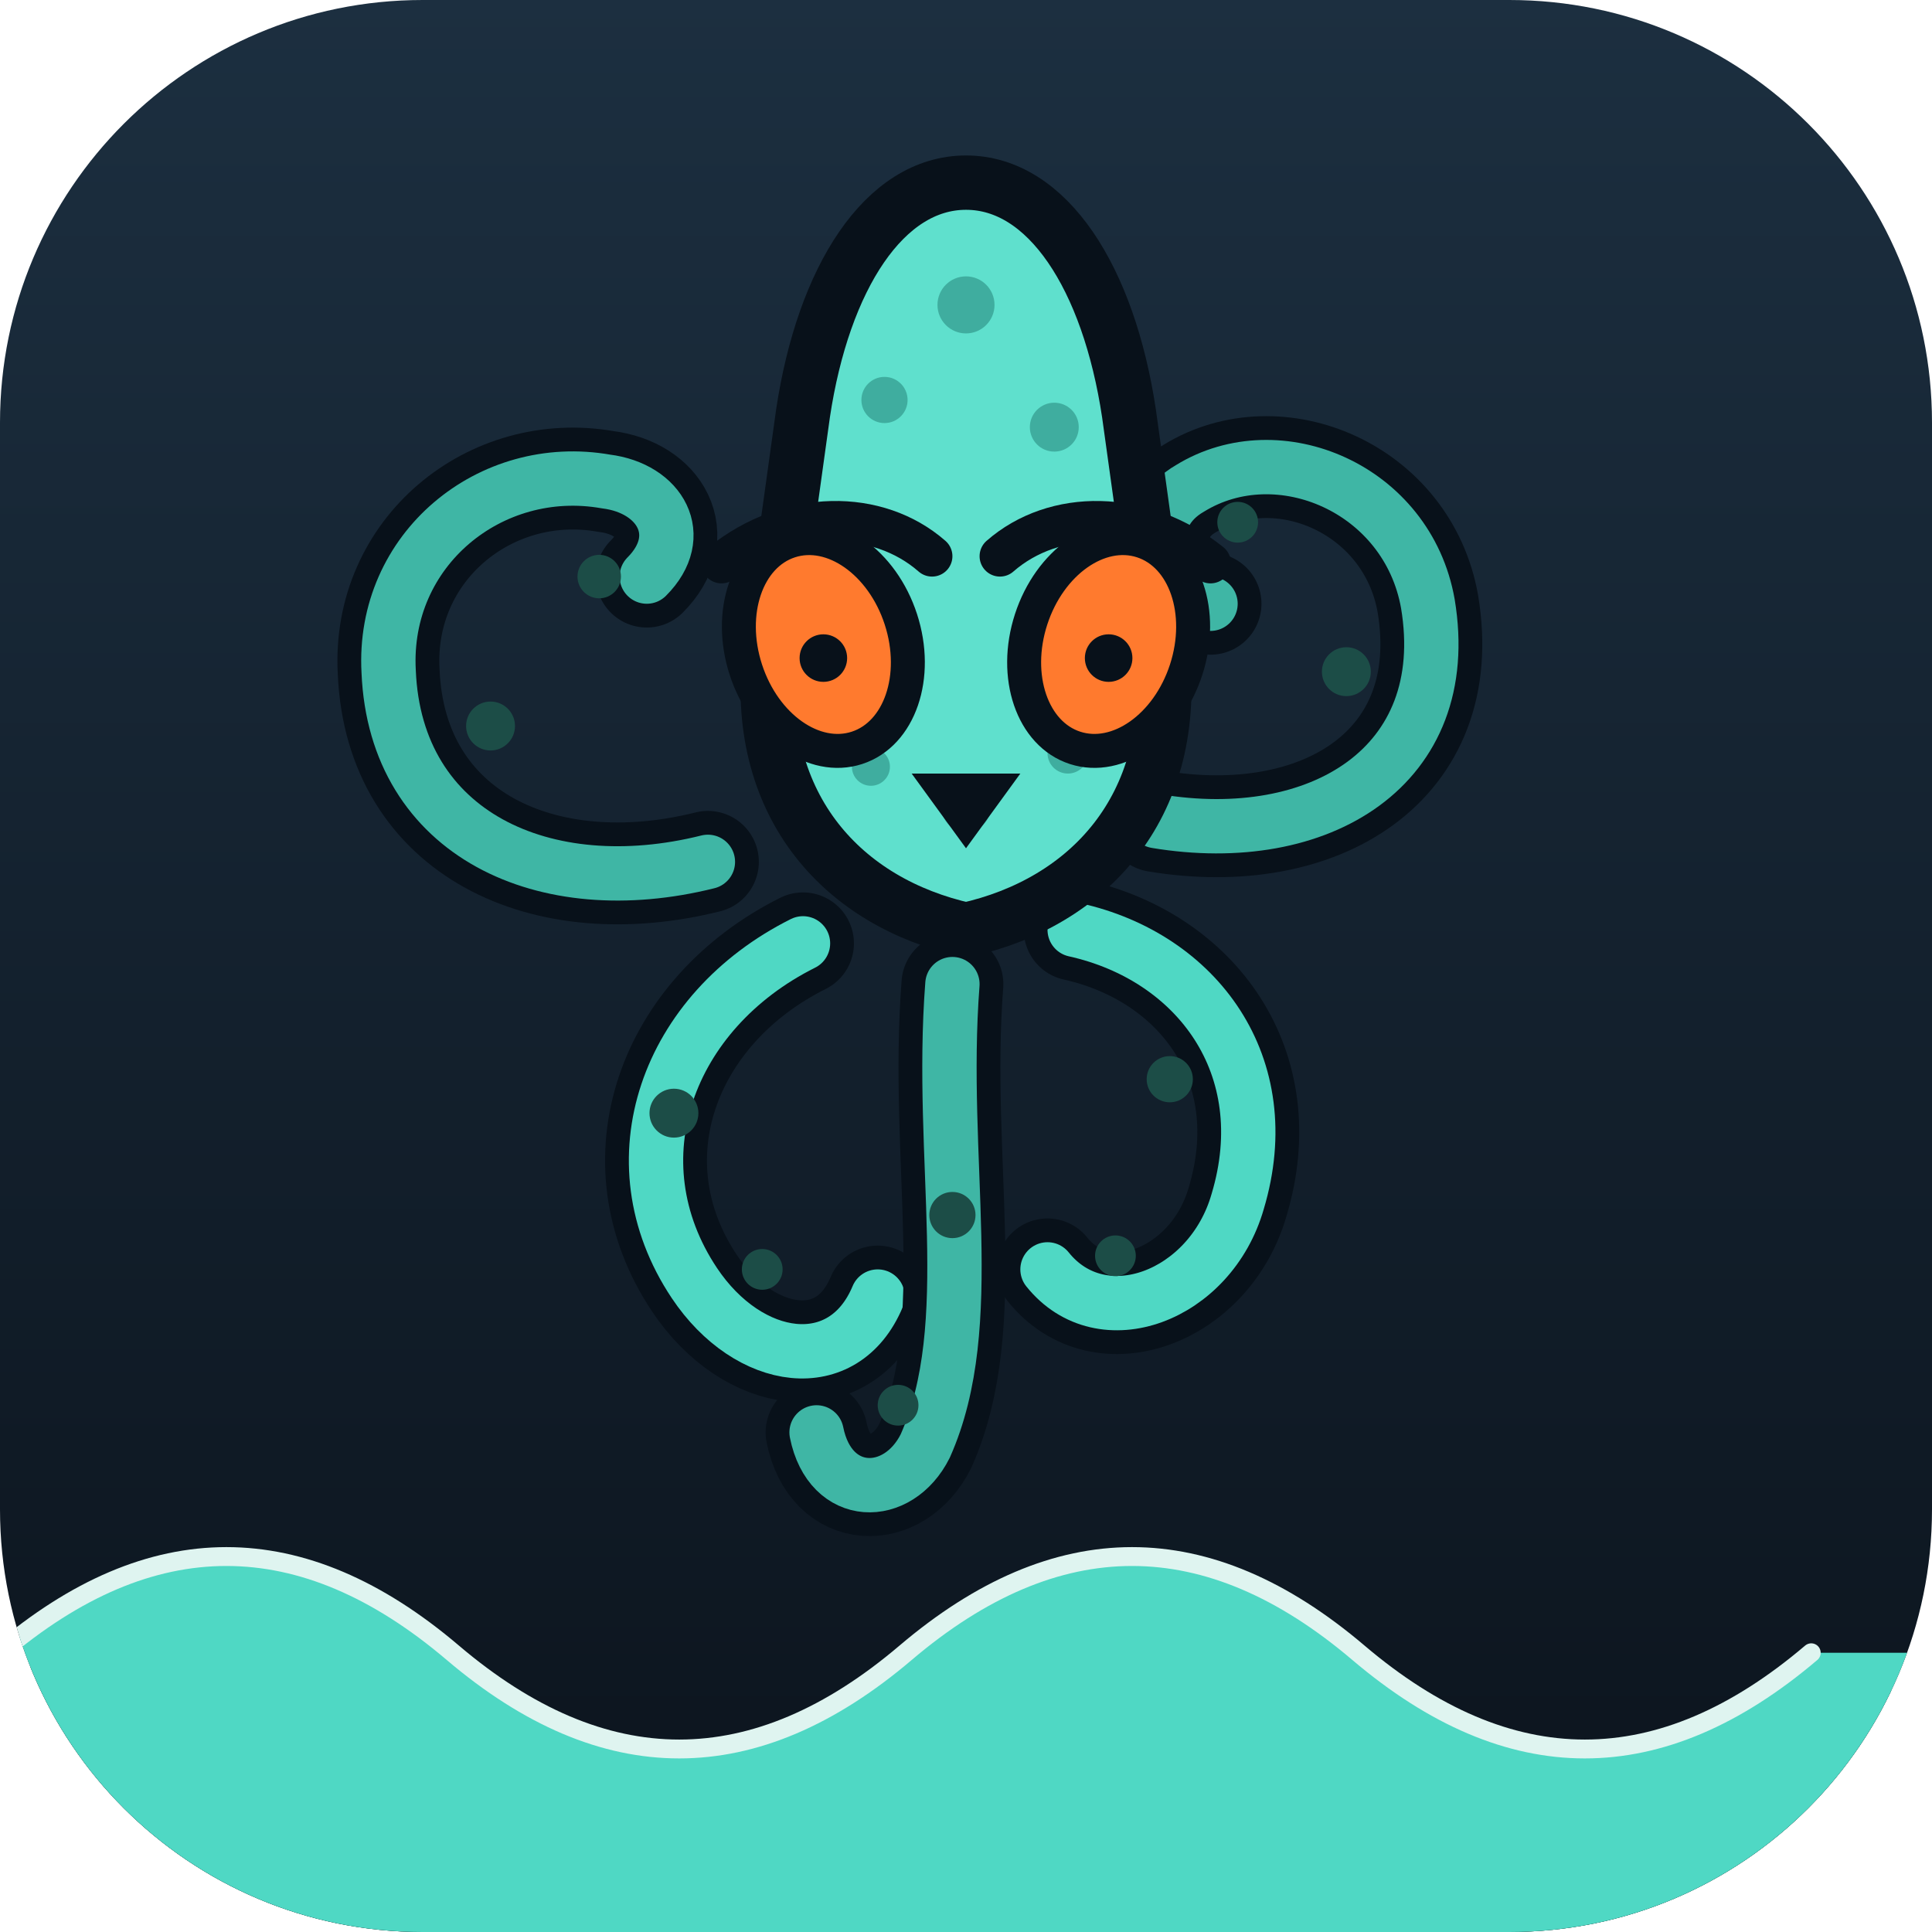
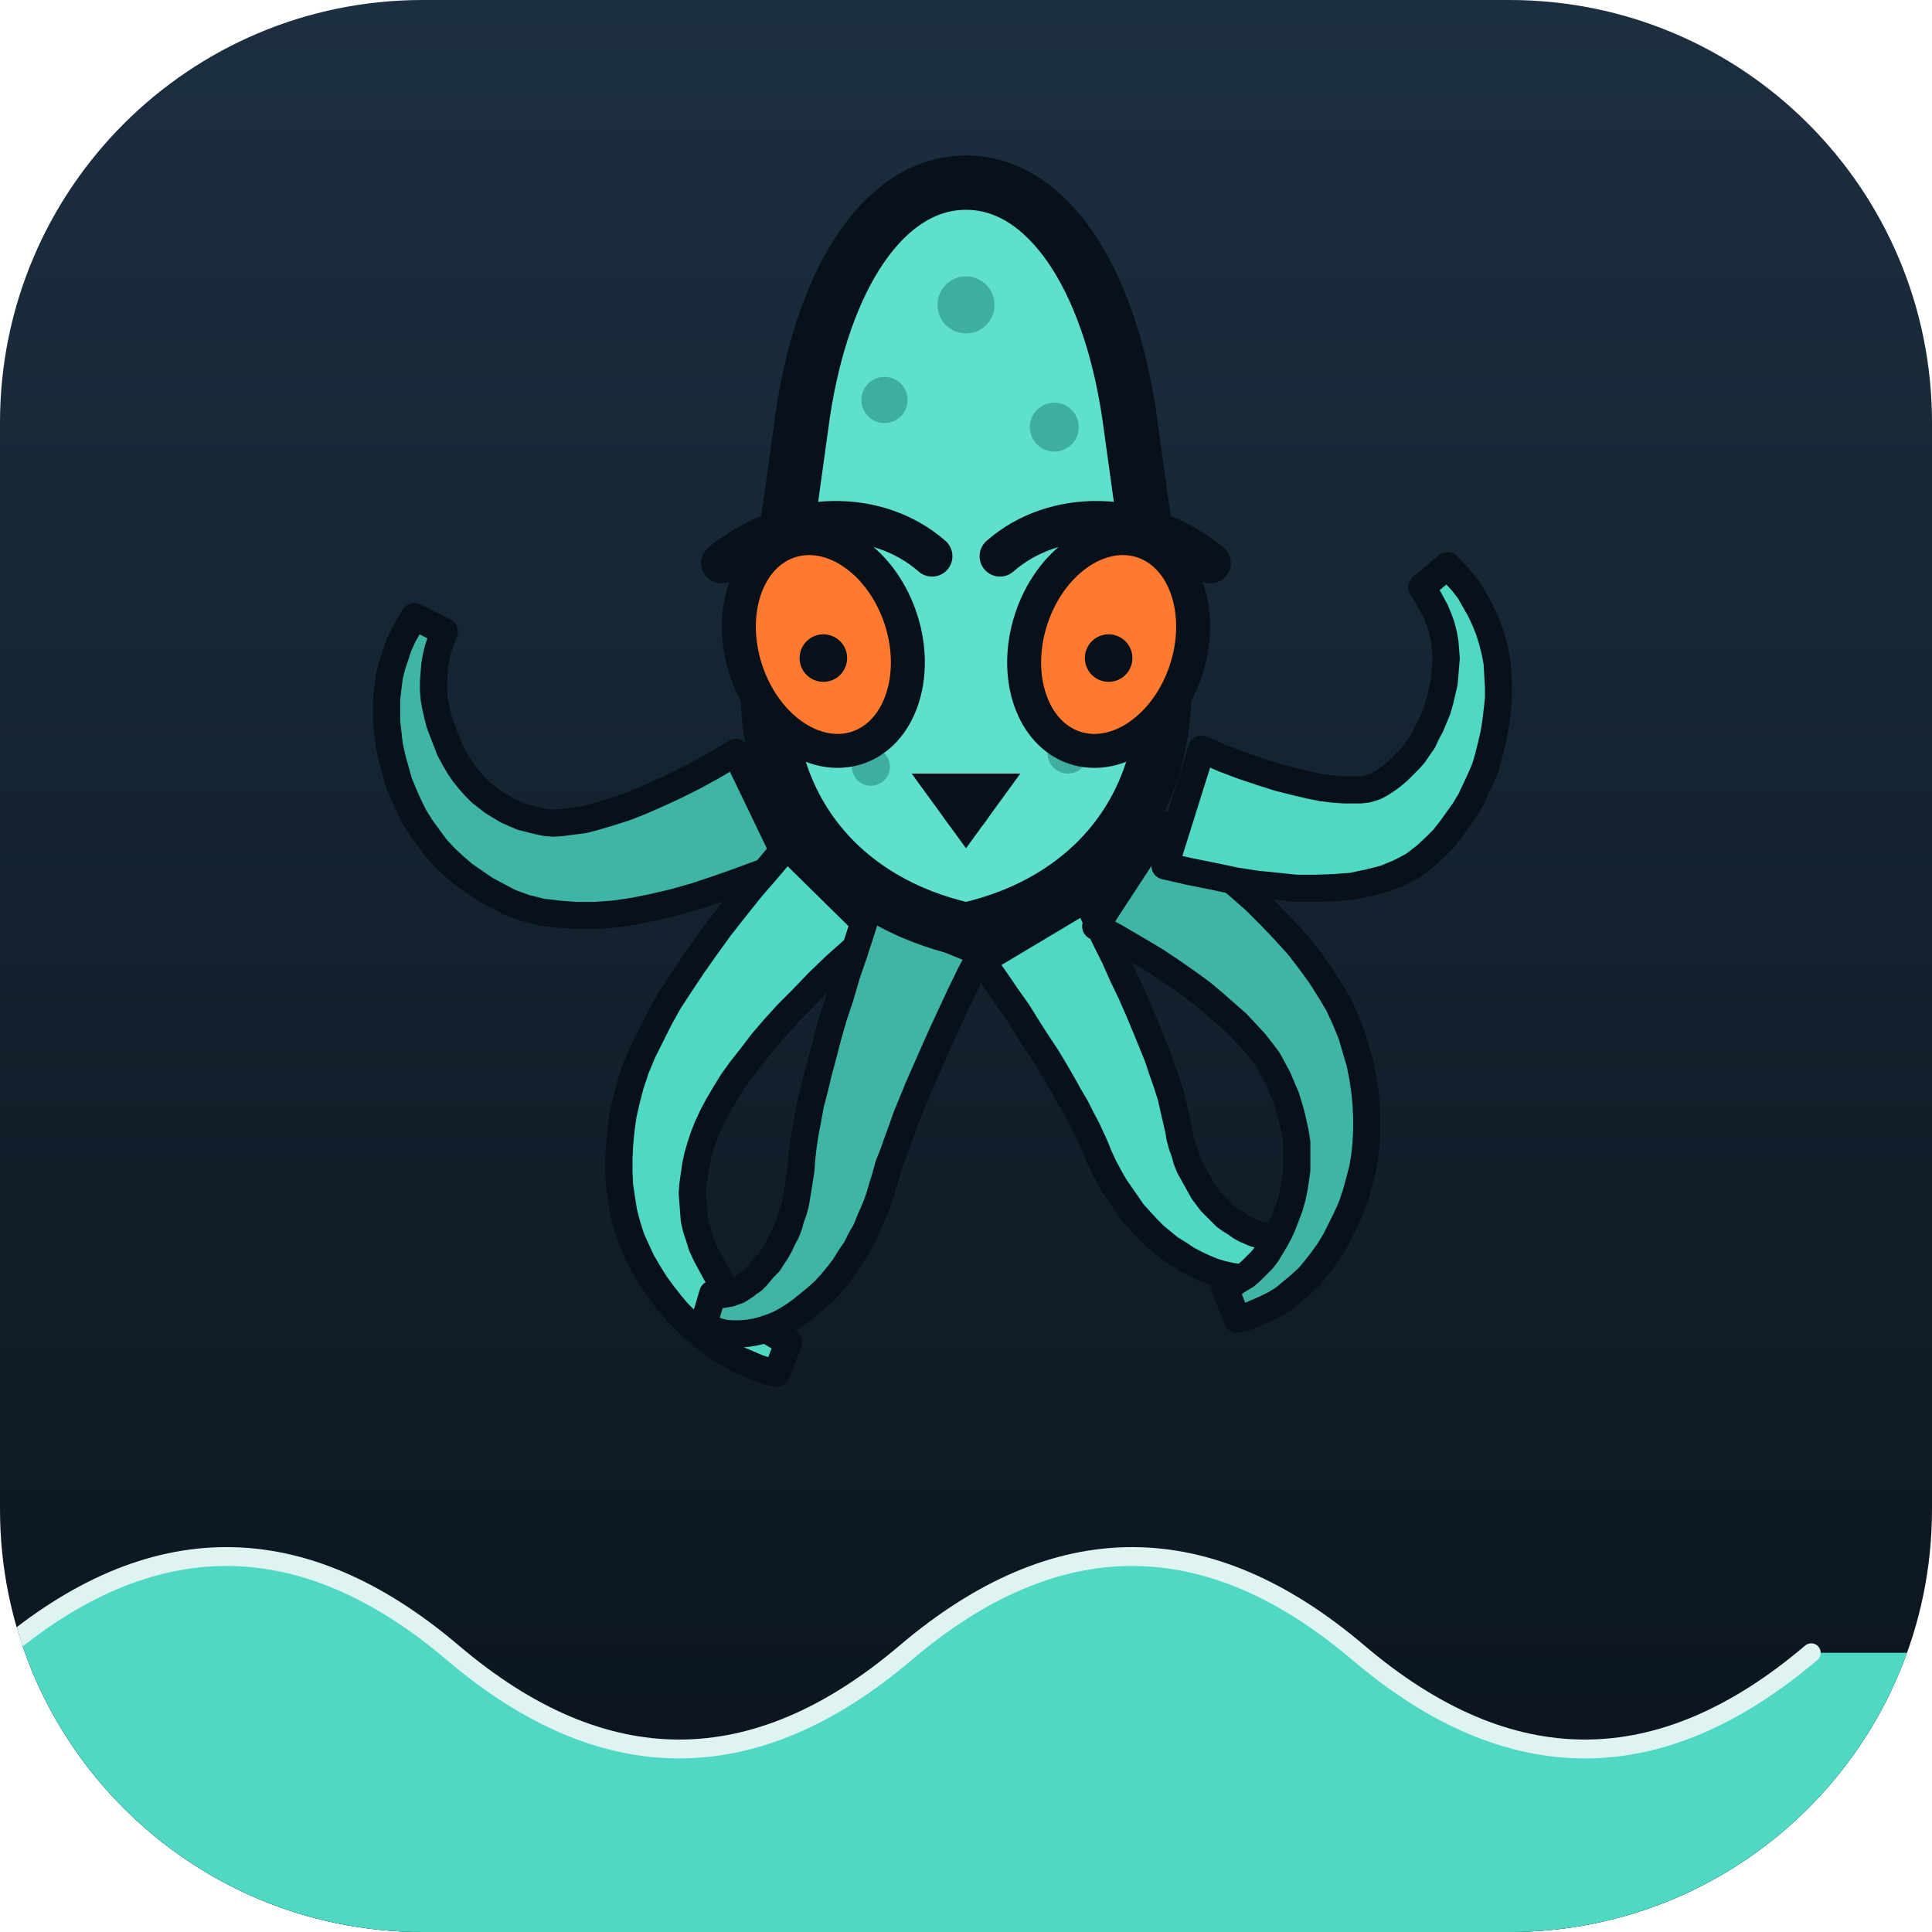
<svg xmlns="http://www.w3.org/2000/svg" width="512" height="512" viewBox="0 0 512 512">
  <defs>
    <linearGradient id="bg" x1="0" y1="0" x2="0" y2="1">
      <stop offset="0" stop-color="#1c2f40" />
      <stop offset="1" stop-color="#0b131c" />
    </linearGradient>
    <clipPath id="clip">
      <rect width="512" height="512" rx="112" />
    </clipPath>
  </defs>
  <g clip-path="url(#clip)">
    <rect width="512" height="512" fill="url(#bg)" />
    <g transform="translate(76,34) scale(1.8)" stroke-linecap="round" stroke-linejoin="round">
-       <g fill="none">
-         <path d="M62,108 C38,114 16,104 15,80 C14,62 30,49 47,52 C55,53 59,60 53,66" stroke="#08111a" stroke-width="15" />
-         <path d="M62,108 C38,114 16,104 15,80 C14,62 30,49 47,52 C55,53 59,60 53,66" stroke="#3fb6a5" stroke-width="8" />
-         <path d="M76,120 C56,130 48,152 60,170 C68,182 82,184 87,172" stroke="#08111a" stroke-width="15" />
-         <path d="M76,120 C56,130 48,152 60,170 C68,182 82,184 87,172" stroke="#4fd8c4" stroke-width="8" />
-         <path d="M98,126 C96,152 102,176 94,194 C90,202 80,202 78,192" stroke="#08111a" stroke-width="15" />
-         <path d="M98,126 C96,152 102,176 94,194 C90,202 80,202 78,192" stroke="#3fb6a5" stroke-width="8" />
-         <path d="M116,118 C134,122 146,138 140,158 C136,172 120,178 112,168" stroke="#08111a" stroke-width="15" />
-         <path d="M116,118 C134,122 146,138 140,158 C136,172 120,178 112,168" stroke="#4fd8c4" stroke-width="8" />
-         <path d="M128,102 C152,106 172,94 168,70 C165,53 146,45 133,53 C126,57 127,66 136,70" stroke="#08111a" stroke-width="15" />
-         <path d="M128,102 C152,106 172,94 168,70 C165,53 146,45 133,53 C126,57 127,66 136,70" stroke="#3fb6a5" stroke-width="8" />
-       </g>
-       <g fill="#1c4d47">
-         <circle cx="30" cy="88" r="3.6" />
-         <circle cx="46" cy="66" r="3.2" />
-         <circle cx="57" cy="145" r="3.6" />
-         <circle cx="70" cy="168" r="3" />
-         <circle cx="98" cy="160" r="3.4" />
-         <circle cx="90" cy="188" r="3" />
-         <circle cx="130" cy="140" r="3.4" />
-         <circle cx="122" cy="166" r="3" />
-         <circle cx="156" cy="80" r="3.6" />
-         <circle cx="140" cy="58" r="3" />
-       </g>
+       <path d="M 66.1,91.9 L 62.9,93.8 L 60.0,95.4 L 57.2,96.8 L 54.6,98.0 L 52.1,99.1 L 49.8,100.0 L 47.6,100.7 L 45.6,101.3 L 43.7,101.8 L 42.1,102.0 L 40.6,102.2 L 39.3,102.3 L 38.1,102.2 L 37.1,102.0 L 35.9,101.7 L 34.7,101.4 L 33.5,100.9 L 32.4,100.4 L 31.4,99.8 L 30.4,99.2 L 29.5,98.5 L 28.6,97.8 L 27.7,96.9 L 26.9,96.0 L 26.1,95.0 L 25.4,94.0 L 24.7,92.8 L 24.0,91.5 L 23.5,90.2 L 23.0,88.9 L 22.5,87.6 L 22.2,86.4 L 21.9,85.1 L 21.7,83.9 L 21.6,82.7 L 21.6,81.5 L 21.7,80.2 L 21.8,79.0 L 22.0,77.8 L 22.3,76.6 L 22.7,75.4 L 23.2,74.1 L 18.8,71.9 L 18.0,73.2 L 17.2,74.6 L 16.5,76.1 L 16.0,77.6 L 15.5,79.1 L 15.1,80.7 L 14.9,82.3 L 14.7,84.0 L 14.7,85.7 L 14.7,87.4 L 14.9,89.1 L 15.1,90.9 L 15.5,92.7 L 16.0,94.5 L 16.5,96.3 L 17.2,98.0 L 18.0,99.8 L 18.8,101.4 L 19.8,103.0 L 20.9,104.5 L 22.0,106.0 L 23.3,107.4 L 24.7,108.7 L 26.1,109.9 L 27.7,111.0 L 29.3,112.1 L 31.0,113.0 L 32.9,114.0 L 35.1,114.8 L 37.5,115.4 L 40.0,115.7 L 42.6,115.9 L 45.3,115.9 L 48.1,115.7 L 50.9,115.3 L 53.9,114.7 L 56.9,114.0 L 60.1,113.1 L 63.4,112.0 L 66.8,110.8 L 70.3,109.5 L 73.9,108.1 Z" fill="#3fb6a5" stroke="#08111a" stroke-width="4" stroke-linejoin="round" />
+       <path d="M 73.6,105.7 L 71.0,108.8 L 68.4,111.8 L 66.0,114.8 L 63.8,117.6 L 61.7,120.5 L 59.8,123.2 L 58.0,125.9 L 56.3,128.5 L 54.9,131.0 L 53.6,133.6 L 52.4,136.0 L 51.4,138.4 L 50.6,140.8 L 50.0,143.1 L 49.5,145.3 L 49.2,147.5 L 49.0,149.6 L 48.9,151.6 L 48.9,153.7 L 49.0,155.7 L 49.3,157.7 L 49.6,159.6 L 50.1,161.5 L 50.7,163.4 L 51.5,165.2 L 52.3,166.9 L 53.3,168.6 L 54.3,170.2 L 55.4,171.7 L 56.5,173.1 L 57.6,174.4 L 58.8,175.6 L 60.0,176.7 L 61.3,177.8 L 62.5,178.8 L 63.8,179.7 L 65.2,180.5 L 66.5,181.3 L 67.9,181.9 L 69.3,182.5 L 70.8,183.0 L 72.1,183.3 L 73.9,178.7 L 72.7,178.1 L 71.7,177.5 L 70.6,176.9 L 69.7,176.2 L 68.7,175.4 L 67.8,174.6 L 67.0,173.7 L 66.1,172.8 L 65.3,171.8 L 64.5,170.7 L 63.8,169.6 L 63.1,168.4 L 62.4,167.1 L 61.7,165.8 L 61.1,164.5 L 60.7,163.2 L 60.3,162.0 L 60.0,160.7 L 59.9,159.4 L 59.8,158.1 L 59.7,156.8 L 59.8,155.5 L 60.0,154.1 L 60.2,152.7 L 60.5,151.3 L 60.9,149.9 L 61.4,148.4 L 62.0,146.9 L 62.7,145.4 L 63.5,143.9 L 64.5,142.2 L 65.6,140.4 L 66.9,138.6 L 68.4,136.7 L 70.0,134.6 L 71.8,132.5 L 73.8,130.3 L 76.0,128.1 L 78.3,125.7 L 80.8,123.3 L 83.5,120.9 L 86.4,118.3 Z" fill="#4fd8c4" stroke="#08111a" stroke-width="4" stroke-linejoin="round" />
+       <path d="M 85.7,114.6 L 84.6,118.1 L 83.5,121.5 L 82.4,124.7 L 81.5,127.8 L 80.5,130.8 L 79.7,133.6 L 79.0,136.3 L 78.3,138.9 L 77.7,141.4 L 77.1,143.7 L 76.7,145.9 L 76.3,148.0 L 76.0,150.0 L 75.8,151.8 L 75.7,153.3 L 75.5,154.6 L 75.3,155.9 L 75.1,157.1 L 74.9,158.3 L 74.6,159.4 L 74.2,160.5 L 73.9,161.6 L 73.5,162.6 L 73.0,163.5 L 72.6,164.4 L 72.1,165.3 L 71.5,166.2 L 71.0,167.0 L 70.3,167.7 L 69.7,168.4 L 69.2,169.0 L 68.6,169.6 L 68.0,170.0 L 67.5,170.4 L 66.9,170.8 L 66.4,171.1 L 65.8,171.3 L 65.3,171.5 L 64.7,171.6 L 64.1,171.7 L 63.5,171.7 L 62.7,171.6 L 61.3,176.4 L 62.2,176.8 L 63.3,177.1 L 64.4,177.4 L 65.6,177.5 L 66.7,177.5 L 67.9,177.4 L 69.1,177.2 L 70.2,176.9 L 71.4,176.5 L 72.6,176.0 L 73.7,175.4 L 74.8,174.7 L 75.9,173.9 L 77.0,173.0 L 78.1,172.1 L 79.2,171.1 L 80.2,170.0 L 81.2,168.8 L 82.1,167.6 L 82.9,166.3 L 83.8,165.0 L 84.5,163.6 L 85.3,162.2 L 85.9,160.7 L 86.6,159.1 L 87.2,157.5 L 87.7,155.8 L 88.2,154.2 L 88.6,152.7 L 89.2,151.2 L 89.8,149.5 L 90.5,147.6 L 91.2,145.6 L 92.1,143.4 L 93.0,141.2 L 94.1,138.7 L 95.2,136.2 L 96.4,133.5 L 97.7,130.7 L 99.1,127.7 L 100.6,124.6 L 102.3,121.4 Z" fill="#3fb6a5" stroke="#08111a" stroke-width="4" stroke-linejoin="round" />
+       <path d="M 102.3,122.6 L 104.2,125.2 L 105.9,127.7 L 107.6,130.1 L 109.1,132.5 L 110.5,134.7 L 111.9,136.8 L 113.1,138.8 L 114.2,140.7 L 115.2,142.5 L 116.2,144.2 L 117.0,145.8 L 117.8,147.3 L 118.4,148.6 L 119.0,149.9 L 119.6,151.4 L 120.3,152.9 L 121.1,154.4 L 121.9,155.8 L 122.8,157.1 L 123.7,158.4 L 124.6,159.7 L 125.6,160.8 L 126.7,162.0 L 127.7,163.0 L 128.9,164.0 L 130.0,164.9 L 131.3,165.7 L 132.5,166.5 L 133.8,167.2 L 135.1,167.8 L 136.3,168.3 L 137.6,168.7 L 138.9,169.0 L 140.2,169.2 L 141.5,169.3 L 142.8,169.4 L 144.1,169.2 L 145.3,169.0 L 146.5,168.7 L 147.7,168.4 L 148.9,167.9 L 149.9,167.3 L 148.1,162.7 L 147.1,162.9 L 146.3,163.0 L 145.5,163.1 L 144.7,163.1 L 143.9,163.0 L 143.2,162.9 L 142.5,162.7 L 141.8,162.4 L 141.1,162.1 L 140.4,161.7 L 139.7,161.2 L 138.9,160.7 L 138.2,160.2 L 137.5,159.5 L 136.8,158.8 L 136.1,158.1 L 135.5,157.3 L 134.9,156.5 L 134.4,155.6 L 133.9,154.7 L 133.4,153.8 L 132.9,152.9 L 132.5,151.9 L 132.2,150.8 L 131.8,149.7 L 131.5,148.6 L 131.3,147.4 L 131.0,146.1 L 130.6,144.4 L 130.2,142.6 L 129.6,140.7 L 128.9,138.7 L 128.2,136.6 L 127.3,134.4 L 126.4,132.2 L 125.4,129.8 L 124.3,127.3 L 123.1,124.8 L 121.9,122.1 L 120.5,119.3 L 119.1,116.4 L 117.7,113.4 Z" fill="#4fd8c4" stroke="#08111a" stroke-width="4" stroke-linejoin="round" />
+       <path d="M 119.1,117.5 L 122.2,119.2 L 125.1,120.9 L 127.8,122.5 L 130.2,124.1 L 132.5,125.7 L 134.7,127.3 L 136.6,128.9 L 138.3,130.4 L 139.9,131.8 L 141.3,133.3 L 142.5,134.6 L 143.6,136.0 L 144.5,137.2 L 145.2,138.5 L 145.9,139.8 L 146.5,141.2 L 147.1,142.6 L 147.5,143.9 L 147.9,145.3 L 148.2,146.6 L 148.5,148.0 L 148.7,149.3 L 148.7,150.7 L 148.7,152.0 L 148.7,153.4 L 148.5,154.8 L 148.3,156.1 L 148.0,157.5 L 147.6,158.9 L 147.1,160.2 L 146.6,161.5 L 146.1,162.6 L 145.5,163.7 L 144.9,164.7 L 144.3,165.7 L 143.6,166.6 L 142.8,167.4 L 142.0,168.2 L 141.2,168.9 L 140.2,169.5 L 139.3,170.1 L 138.1,170.7 L 139.9,175.3 L 141.3,175.0 L 142.7,174.4 L 144.1,173.8 L 145.5,173.1 L 146.8,172.3 L 148.0,171.3 L 149.2,170.3 L 150.4,169.2 L 151.5,167.9 L 152.5,166.6 L 153.5,165.2 L 154.4,163.7 L 155.2,162.1 L 156.0,160.5 L 156.8,158.7 L 157.4,156.9 L 157.9,155.1 L 158.4,153.2 L 158.7,151.4 L 158.9,149.5 L 159.0,147.5 L 159.0,145.6 L 158.9,143.6 L 158.7,141.6 L 158.4,139.6 L 158.0,137.6 L 157.4,135.6 L 156.8,133.5 L 155.9,131.3 L 154.9,129.1 L 153.6,126.9 L 152.2,124.7 L 150.6,122.5 L 148.9,120.3 L 146.9,118.1 L 144.8,115.9 L 142.6,113.7 L 140.1,111.5 L 137.5,109.3 L 134.8,107.1 L 131.9,104.8 L 128.9,102.5 Z" fill="#3fb6a5" stroke="#08111a" stroke-width="4" stroke-linejoin="round" />
+       <path d="M 129.3,108.6 L 132.8,109.4 L 136.3,110.1 L 139.6,110.8 L 142.8,111.3 L 145.8,111.6 L 148.7,111.9 L 151.5,111.9 L 154.2,111.8 L 156.8,111.6 L 159.2,111.1 L 161.6,110.5 L 163.8,109.6 L 165.9,108.5 L 167.7,107.1 L 169.1,105.8 L 170.3,104.6 L 171.4,103.2 L 172.4,101.8 L 173.4,100.4 L 174.3,98.9 L 175.0,97.4 L 175.7,95.9 L 176.4,94.3 L 176.9,92.6 L 177.3,91.0 L 177.7,89.3 L 178.0,87.5 L 178.2,85.8 L 178.4,84.0 L 178.4,82.2 L 178.3,80.5 L 178.2,78.7 L 177.9,77.1 L 177.5,75.5 L 177.0,73.9 L 176.4,72.4 L 175.7,70.9 L 174.9,69.5 L 174.1,68.1 L 173.1,66.8 L 172.0,65.6 L 170.9,64.4 L 167.1,67.6 L 167.9,68.8 L 168.5,69.9 L 169.1,71.0 L 169.6,72.2 L 170.0,73.3 L 170.3,74.5 L 170.5,75.6 L 170.6,76.8 L 170.7,78.0 L 170.6,79.2 L 170.5,80.4 L 170.4,81.6 L 170.1,82.9 L 169.8,84.2 L 169.4,85.6 L 168.9,86.8 L 168.4,88.0 L 167.8,89.1 L 167.3,90.2 L 166.6,91.2 L 166.0,92.1 L 165.3,92.9 L 164.5,93.7 L 163.7,94.5 L 162.9,95.2 L 162.1,95.8 L 161.2,96.4 L 160.3,96.9 L 159.7,97.1 L 159.0,97.3 L 158.1,97.4 L 157.0,97.4 L 155.7,97.4 L 154.2,97.3 L 152.5,97.1 L 150.5,96.7 L 148.4,96.2 L 146.0,95.6 L 143.5,94.8 L 140.8,93.9 L 137.9,92.8 L 134.7,91.4 Z" fill="#4fd8c4" stroke="#08111a" stroke-width="4" stroke-linejoin="round" />
      <path d="M100,8 C112,8 121,22 124,42 L129,78 C131,100 118,114 100,118 C82,114 69,100 71,78 L76,42 C79,22 88,8 100,8 Z" fill="#5fe0cd" stroke="#08111a" stroke-width="8" />
      <g fill="#39a596" opacity="0.85">
        <circle cx="100" cy="26" r="4.2" />
        <circle cx="88" cy="40" r="3.4" />
        <circle cx="113" cy="44" r="3.6" />
        <circle cx="80" cy="60" r="3" />
        <circle cx="121" cy="62" r="3.2" />
        <circle cx="100" cy="100" r="3.6" />
        <circle cx="86" cy="94" r="2.8" />
        <circle cx="115" cy="92" r="3" />
      </g>
-       <path d="M64,64 C74,56 87,56 95,63" fill="none" stroke="#08111a" stroke-width="6" />
-       <path d="M136,64 C126,56 113,56 105,63" fill="none" stroke="#08111a" stroke-width="6" />
+       <path d="M64,64 C74,56 87,56 95,63" fill="none" stroke="#08111a" stroke-width="6" stroke-linecap="round" />
+       <path d="M136,64 C126,56 113,56 105,63" fill="none" stroke="#08111a" stroke-width="6" stroke-linecap="round" />
      <ellipse cx="79" cy="76" rx="12" ry="16" transform="rotate(-18 79 76)" fill="#ff7a2e" stroke="#08111a" stroke-width="5" />
      <ellipse cx="121" cy="76" rx="12" ry="16" transform="rotate(18 121 76)" fill="#ff7a2e" stroke="#08111a" stroke-width="5" />
      <circle cx="79" cy="78" r="3.5" fill="#08111a" />
      <circle cx="121" cy="78" r="3.5" fill="#08111a" />
      <path d="M92,95 L108,95 L100,106 Z" fill="#08111a" />
    </g>
    <g transform="translate(0,404)">
      <path d="M0,44 C40,10 80,10 120,44 C160,78 200,78 240,44 C280,10 320,10 360,44 C400,78 440,78 480,44 L512,44 L512,108 L0,108 Z" fill="#1c4d47" />
      <path d="M0,34 C40,0 80,0 120,34 C160,68 200,68 240,34 C280,0 320,0 360,34 C400,68 440,68 480,34 L512,34 L512,108 L0,108 Z" fill="#4fd8c4" />
      <path d="M0,34 C40,0 80,0 120,34 C160,68 200,68 240,34 C280,0 320,0 360,34 C400,68 440,68 480,34" fill="none" stroke="#dff4f0" stroke-width="5" stroke-linecap="round" />
    </g>
  </g>
</svg>
